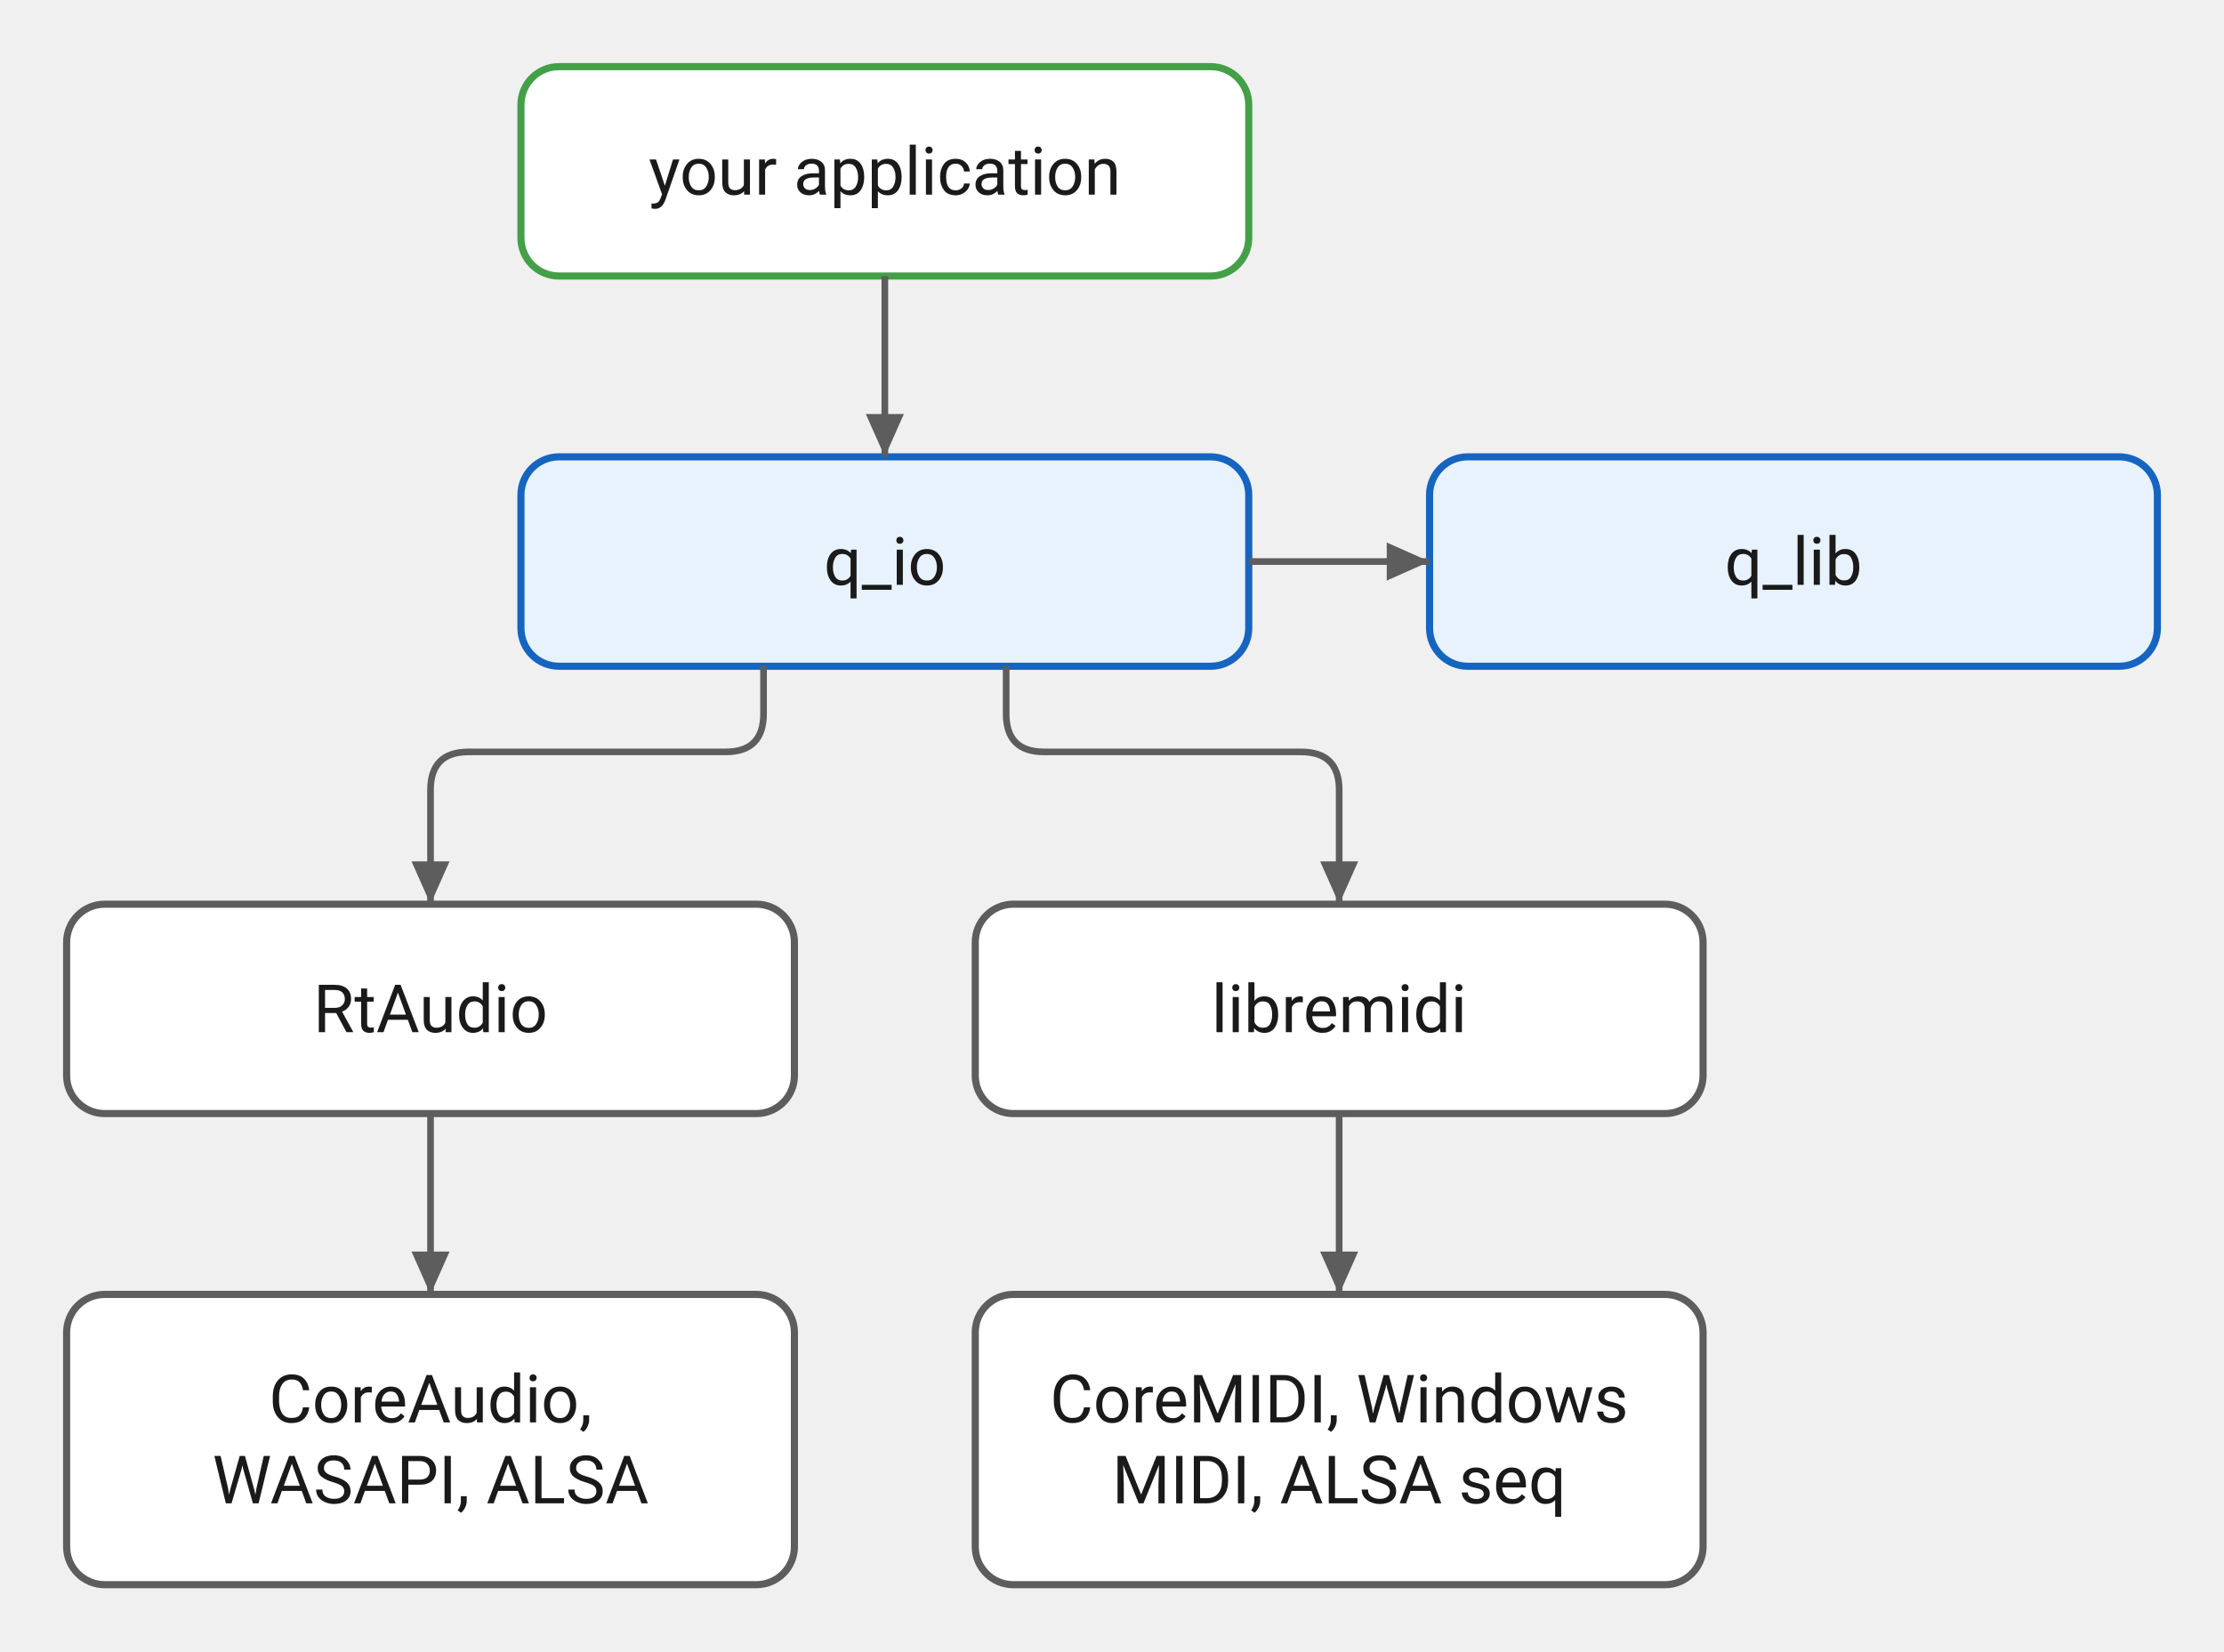
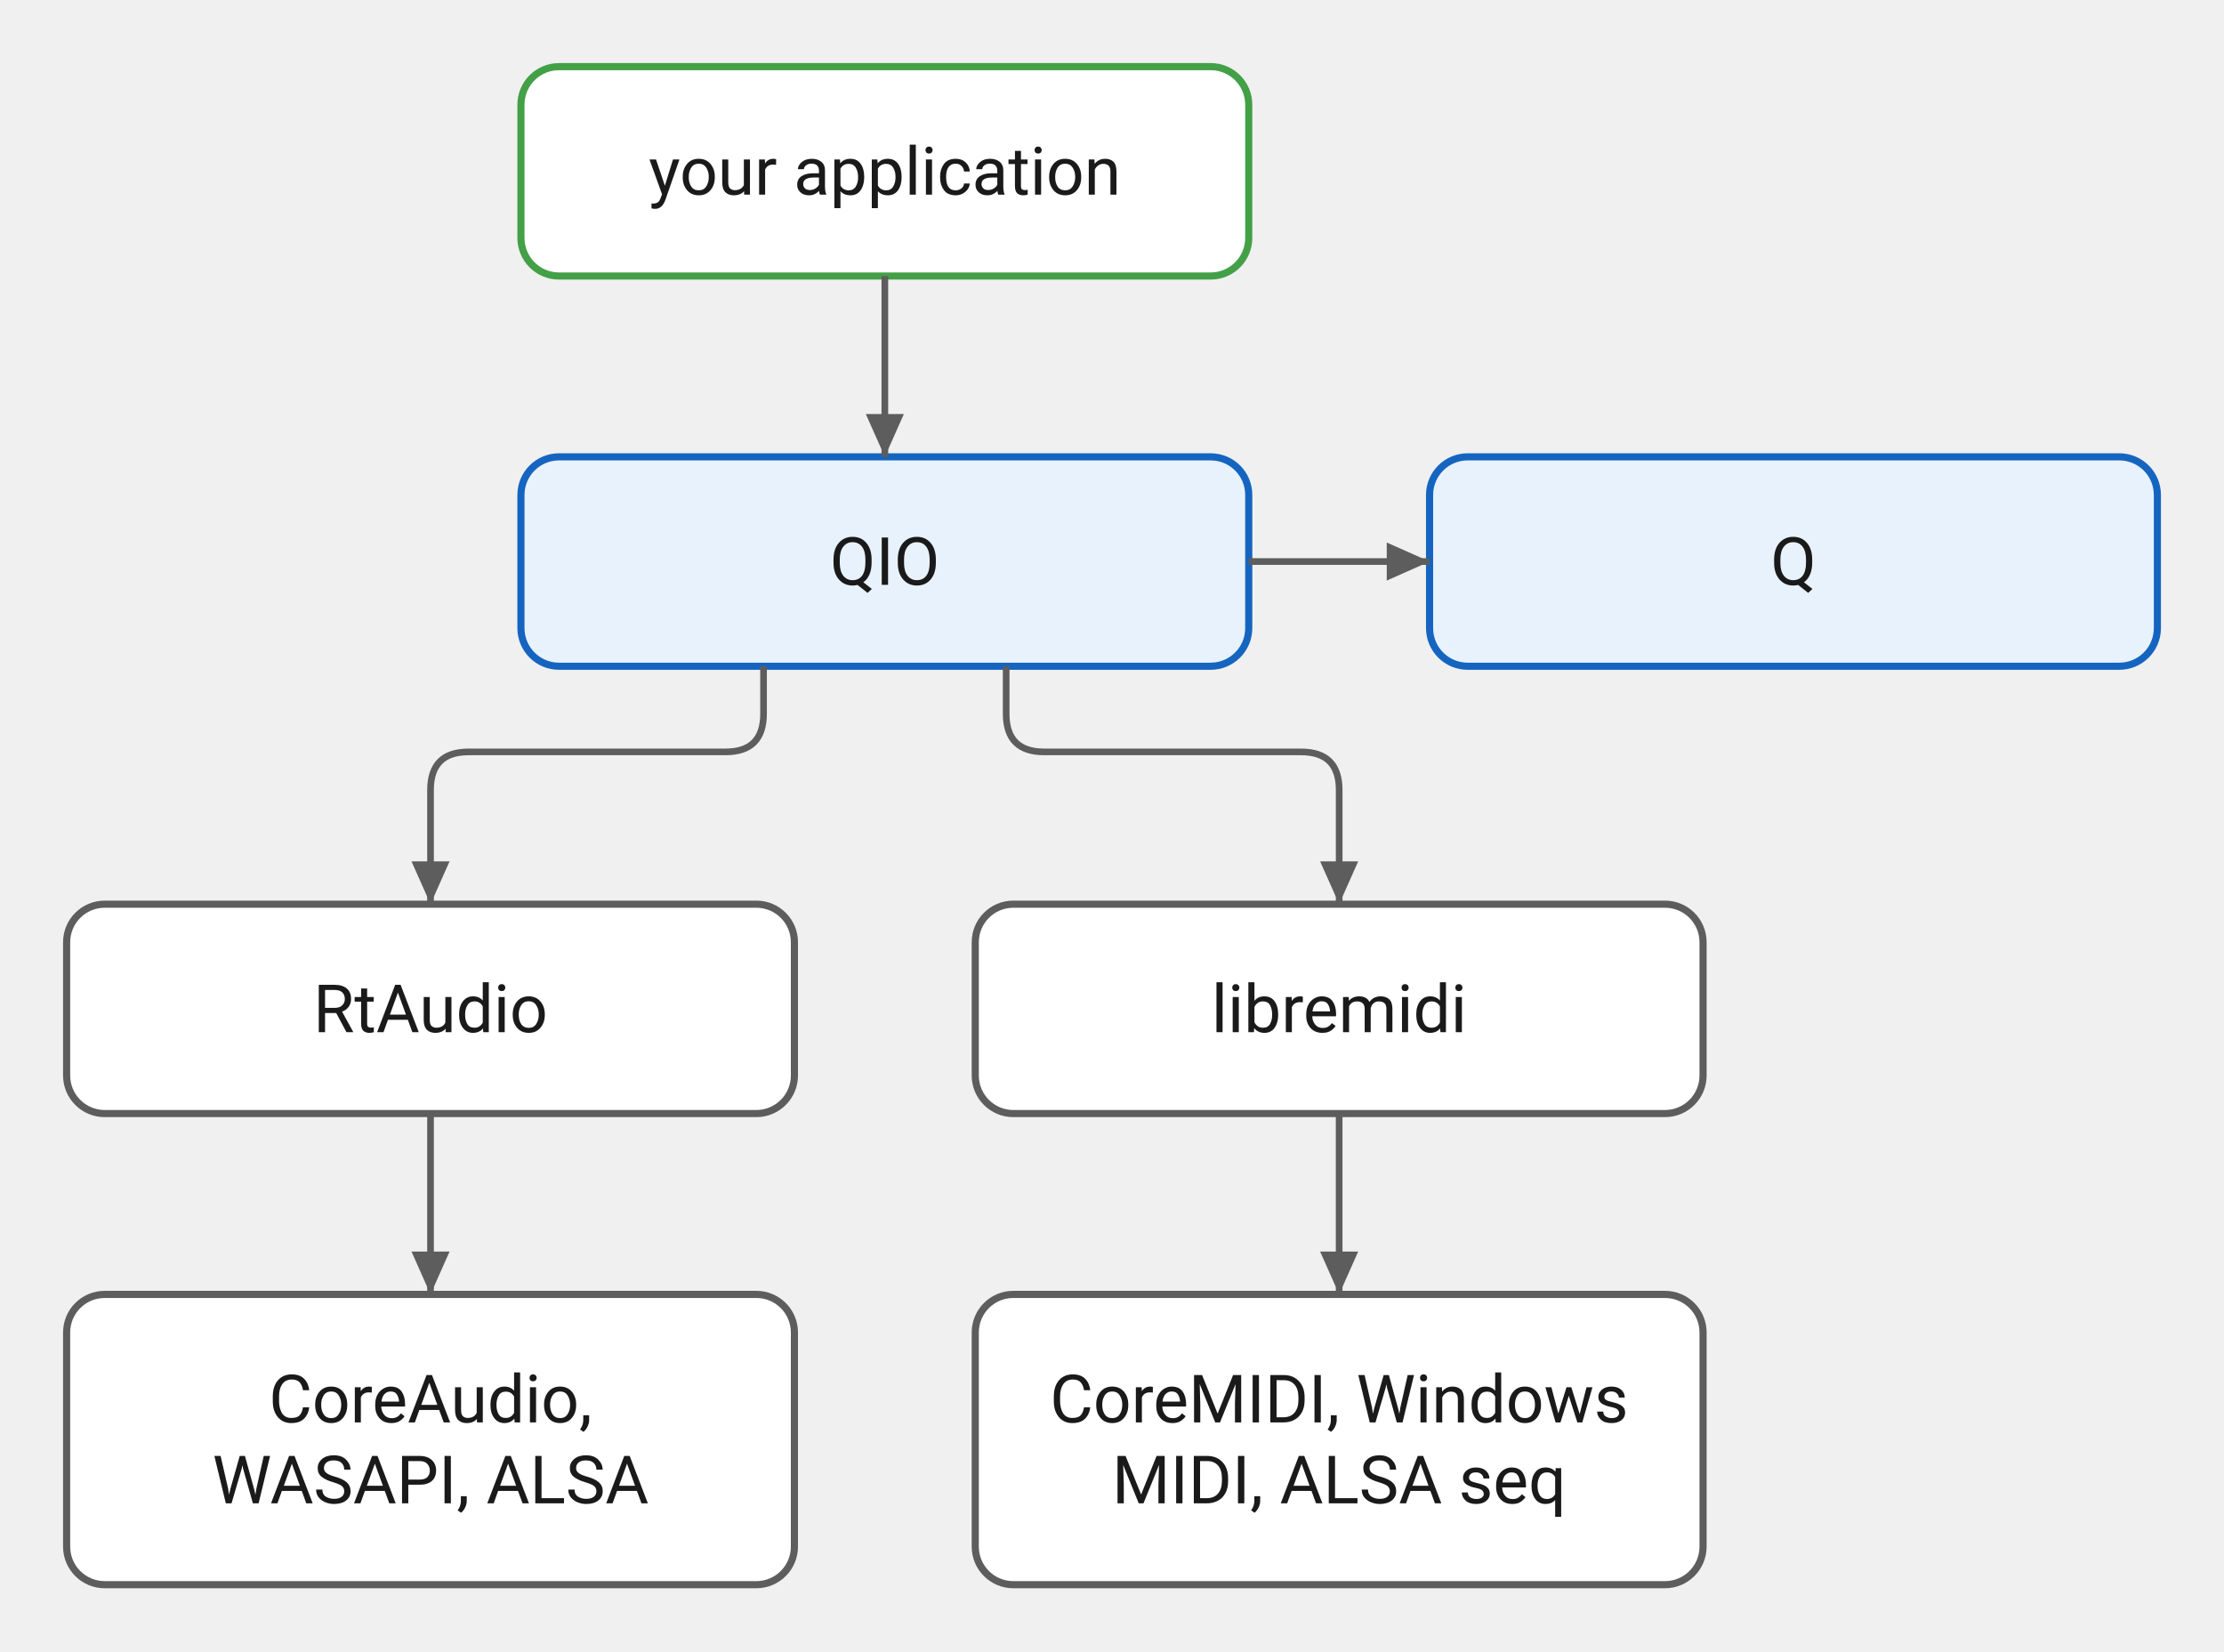
<svg xmlns="http://www.w3.org/2000/svg" width="467.344" height="347" viewBox="0 0 467.344 347" font-family="-apple-system, BlinkMacSystemFont, &quot;Segoe UI&quot;, Roboto, Helvetica, Arial, sans-serif, &quot;Apple Color Emoji&quot;, &quot;Segoe UI Emoji&quot;, &quot;Segoe UI Symbol&quot;" font-size="14">
  <rect x="109.469" y="14" width="152.938" height="44" rx="8" fill="#ffffff" stroke="#43a047" stroke-width="1.5" />
  <text x="185.938" y="40.9" text-anchor="middle" fill="#1a1a1a">your application</text>
  <rect x="109.469" y="96" width="152.938" height="44" rx="8" fill="#e8f2fd" stroke="#1565c0" stroke-width="1.5" />
-   <text x="185.938" y="122.9" text-anchor="middle" fill="#1a1a1a">q_io</text>
+   <text x="185.938" y="122.9" text-anchor="middle" fill="#1a1a1a">QIO</text>
  <rect x="300.406" y="96" width="152.938" height="44" rx="8" fill="#e8f2fd" stroke="#1565c0" stroke-width="1.5" />
-   <text x="376.875" y="122.9" text-anchor="middle" fill="#1a1a1a">q_lib</text>
+   <text x="376.875" y="122.9" text-anchor="middle" fill="#1a1a1a">Q</text>
  <rect x="14" y="190" width="152.938" height="44" rx="8" fill="#ffffff" stroke="#5d5d5d" stroke-width="1.5" />
  <text x="90.469" y="216.9" text-anchor="middle" fill="#1a1a1a">RtAudio</text>
  <rect x="14" y="272" width="152.938" height="61" rx="8" fill="#ffffff" stroke="#5d5d5d" stroke-width="1.5" />
  <text x="90.469" y="298.9" text-anchor="middle" fill="#1a1a1a">CoreAudio,</text>
  <text x="90.469" y="315.9" text-anchor="middle" fill="#1a1a1a">WASAPI, ALSA</text>
  <rect x="204.938" y="190" width="152.938" height="44" rx="8" fill="#ffffff" stroke="#5d5d5d" stroke-width="1.5" />
  <text x="281.406" y="216.9" text-anchor="middle" fill="#1a1a1a">libremidi</text>
  <rect x="204.938" y="272" width="152.938" height="61" rx="8" fill="#ffffff" stroke="#5d5d5d" stroke-width="1.5" />
  <text x="281.406" y="298.9" text-anchor="middle" fill="#1a1a1a">CoreMIDI, Windows</text>
  <text x="281.406" y="315.9" text-anchor="middle" fill="#1a1a1a">MIDI, ALSA seq</text>
  <path d="M 160.45 140 L 160.45 150 Q 160.45 158 152.45 158 L 98.47 158 Q 90.47 158 90.47 166 L 90.47 190" fill="none" stroke="#5d5d5d" stroke-width="1.4" />
  <line x1="90.469" y1="234" x2="90.469" y2="272" stroke="#5d5d5d" stroke-width="1.4" />
  <path d="M 211.43 140 L 211.43 150 Q 211.43 158 219.43 158 L 273.41 158 Q 281.41 158 281.41 166 L 281.41 190" fill="none" stroke="#5d5d5d" stroke-width="1.4" />
  <line x1="281.406" y1="234" x2="281.406" y2="272" stroke="#5d5d5d" stroke-width="1.4" />
  <line x1="185.938" y1="58" x2="185.938" y2="96" stroke="#5d5d5d" stroke-width="1.4" />
  <line x1="262.406" y1="118" x2="300.406" y2="118" stroke="#5d5d5d" stroke-width="1.4" />
  <polygon points="90.469,190 86.469,181 94.469,181" fill="#5d5d5d" />
  <polygon points="90.469,272 86.469,263 94.469,263" fill="#5d5d5d" />
  <polygon points="281.406,190 277.406,181 285.406,181" fill="#5d5d5d" />
  <polygon points="281.406,272 277.406,263 285.406,263" fill="#5d5d5d" />
  <polygon points="185.938,96 181.938,87 189.938,87" fill="#5d5d5d" />
  <polygon points="300.406,118 291.406,122 291.406,114" fill="#5d5d5d" />
</svg>
